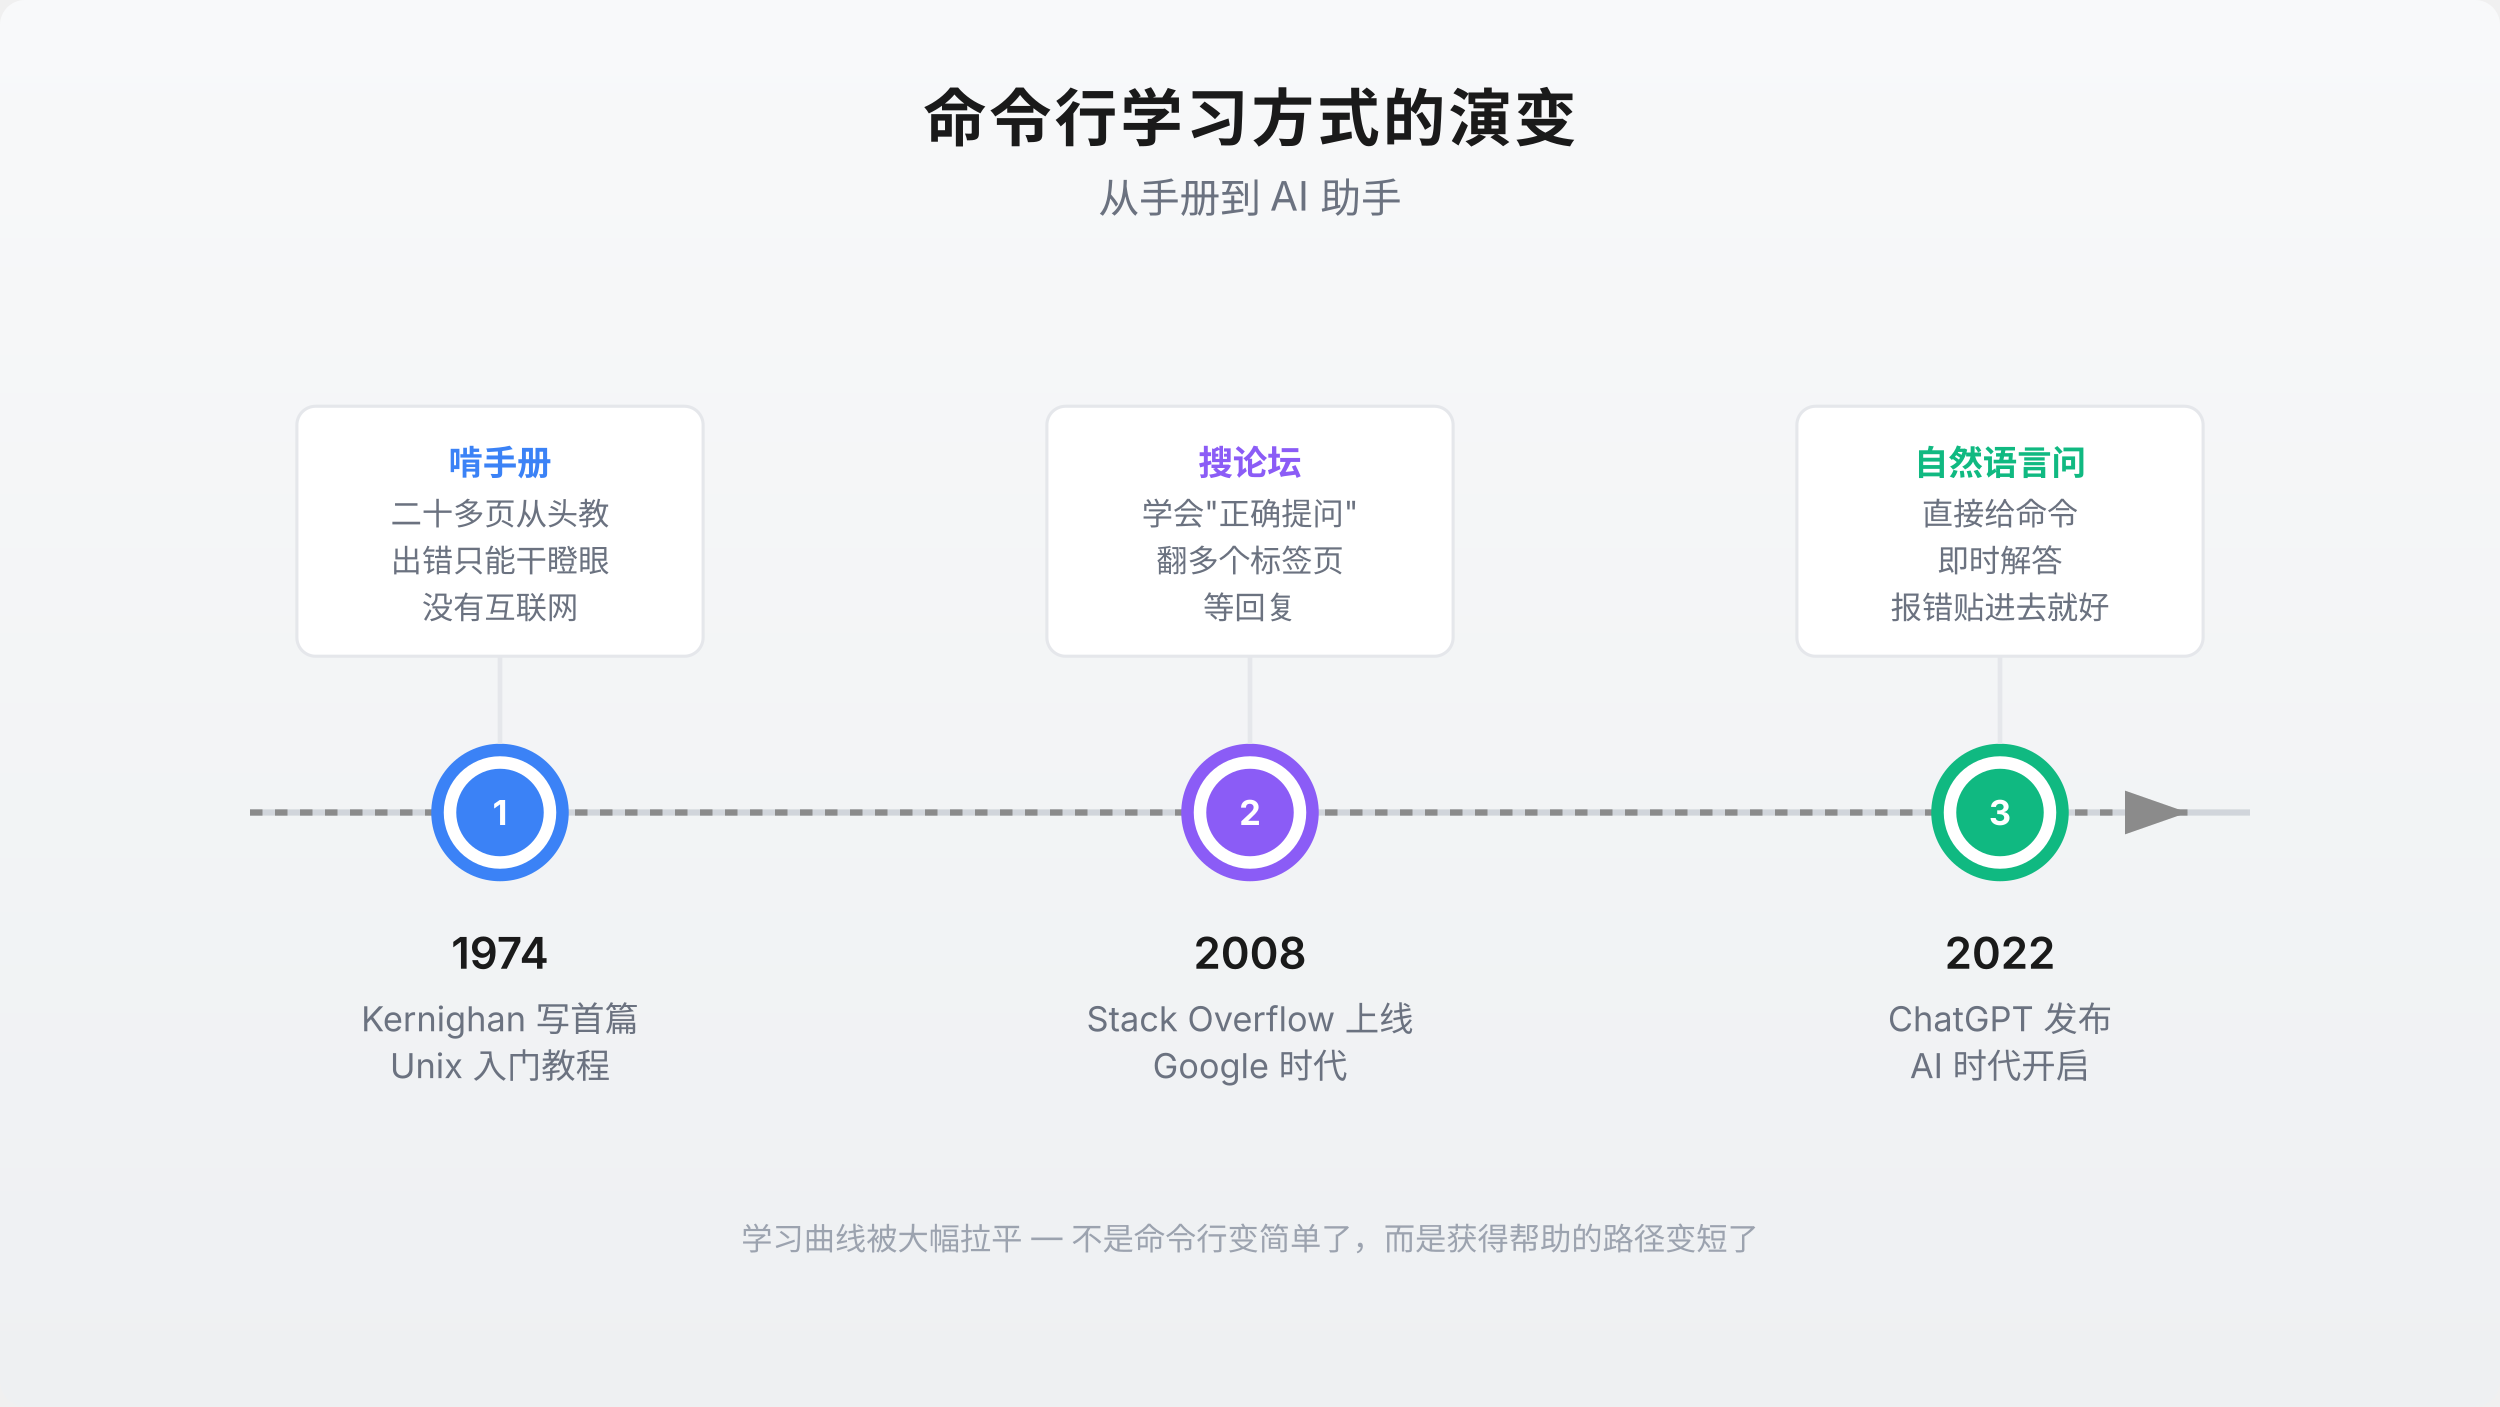
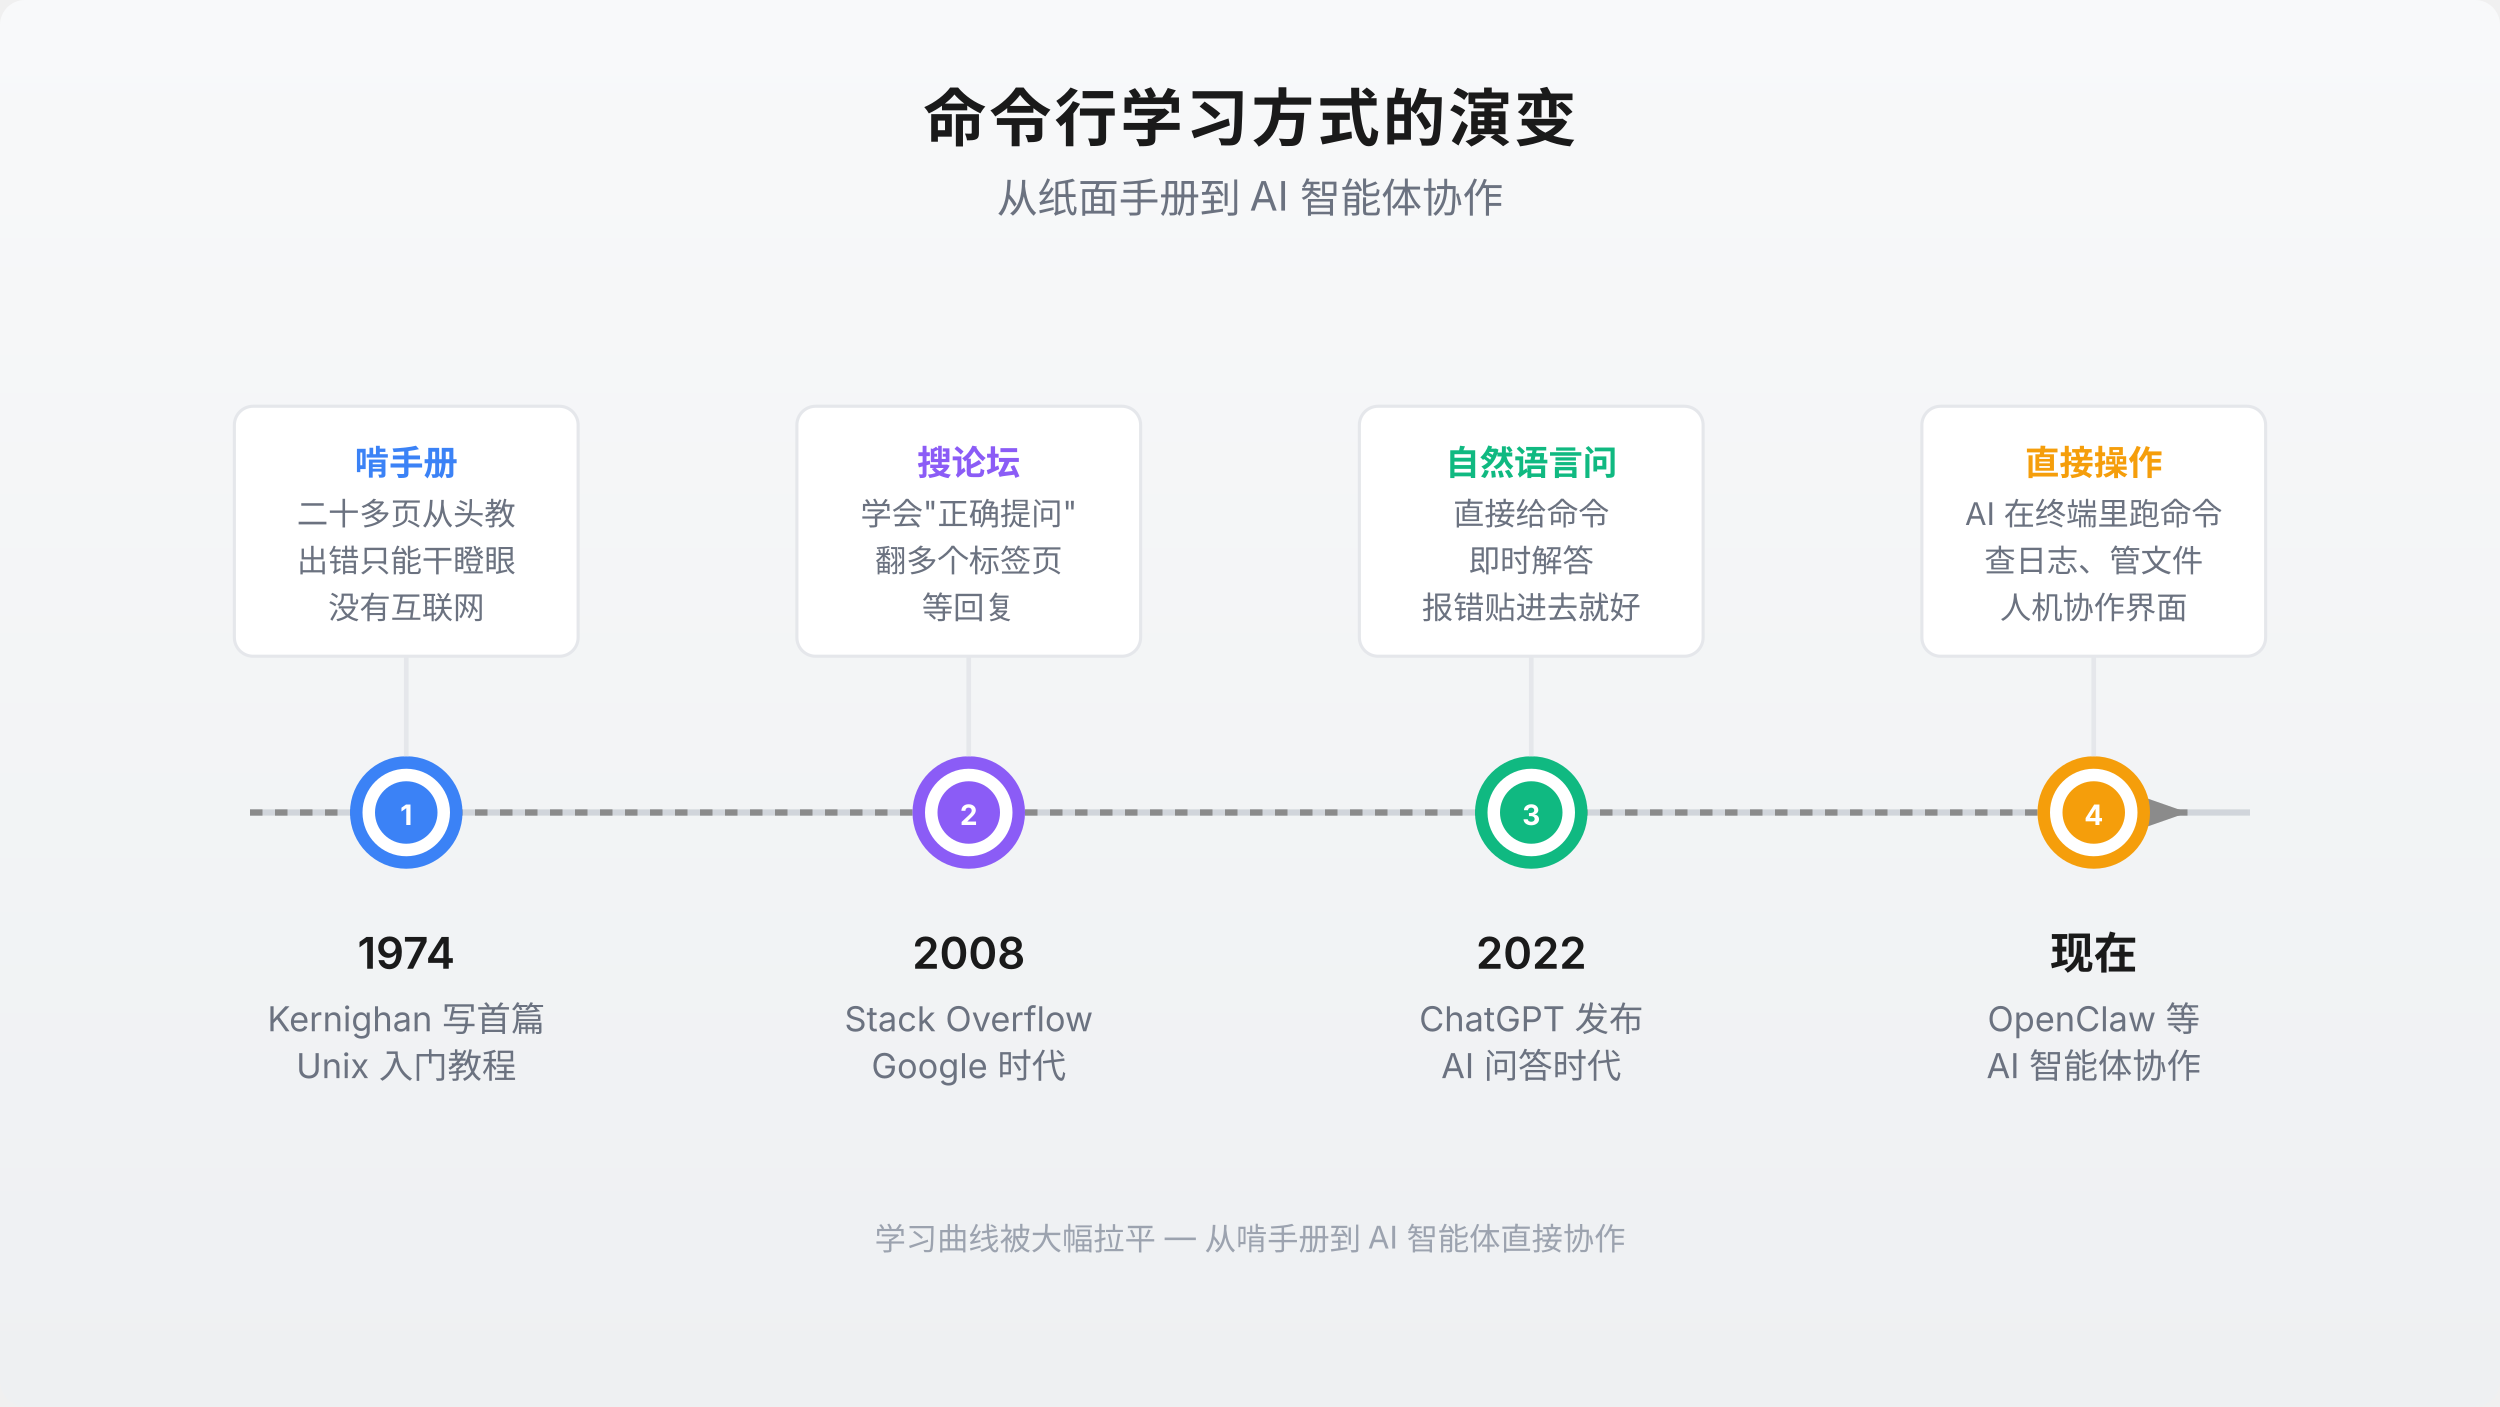
<svg xmlns="http://www.w3.org/2000/svg" viewBox="0 0 800 450" font-family="system-ui, -apple-system, sans-serif">
  <defs>
    <marker id="arrow" markerWidth="10" markerHeight="7" refX="10" refY="3.5" orient="auto">
      <polygon points="0 0, 10 3.5, 0 7" fill="#8B8B8B" />
    </marker>
    <linearGradient id="bg" x1="0" y1="0" x2="0" y2="1">
      <stop offset="0%" stop-color="#F8F9FA" />
      <stop offset="100%" stop-color="#EEF0F2" />
    </linearGradient>
  </defs>
  <rect width="800" height="450" fill="url(#bg)" rx="8" />
  <text x="400" y="45" text-anchor="middle" font-size="20" font-weight="700" fill="#1A1A1A" letter-spacing="1">命令行学习方式的演变</text>
-   <text x="400" y="68" text-anchor="middle" font-size="13" fill="#6B7280">从手册到 AI 助手</text>
+   <text x="400" y="68" text-anchor="middle" font-size="13" fill="#6B7280">从纸面手册到 AI 智能体协作</text>
  <line x1="80" y1="260" x2="720" y2="260" stroke="#D1D5DB" stroke-width="2" />
  <line x1="80" y1="260" x2="700" y2="260" stroke="#8B8B8B" stroke-width="2" stroke-dasharray="4,4" marker-end="url(#arrow)" />
-   <circle cx="160" cy="260" r="22" fill="#3B82F6" />
-   <circle cx="160" cy="260" r="18" fill="white" />
-   <circle cx="160" cy="260" r="14" fill="#3B82F6" />
-   <text x="160" y="264" text-anchor="middle" font-size="11" fill="white" font-weight="700">1</text>
-   <text x="160" y="310" text-anchor="middle" font-size="14" font-weight="600" fill="#1A1A1A">1974</text>
-   <text x="160" y="330" text-anchor="middle" font-size="11" fill="#6B7280">Kernighan 写首篇</text>
-   <text x="160" y="345" text-anchor="middle" font-size="11" fill="#6B7280">Unix 入门教程</text>
-   <rect x="95" y="130" width="130" height="80" rx="6" fill="white" stroke="#E5E7EB" stroke-width="1" />
-   <text x="160" y="152" text-anchor="middle" font-size="11" font-weight="600" fill="#3B82F6">啃手册</text>
-   <text x="160" y="168" text-anchor="middle" font-size="10" fill="#6B7280">二十多页从头教</text>
-   <text x="160" y="183" text-anchor="middle" font-size="10" fill="#6B7280">出错只能干瞪眼</text>
-   <text x="160" y="198" text-anchor="middle" font-size="10" fill="#6B7280">没有互联网</text>
-   <line x1="160" y1="210" x2="160" y2="238" stroke="#E5E7EB" stroke-width="1.5" />
-   <circle cx="400" cy="260" r="22" fill="#8B5CF6" />
-   <circle cx="400" cy="260" r="18" fill="white" />
-   <circle cx="400" cy="260" r="14" fill="#8B5CF6" />
-   <text x="400" y="264" text-anchor="middle" font-size="11" fill="white" font-weight="700">2</text>
-   <text x="400" y="310" text-anchor="middle" font-size="14" font-weight="600" fill="#1A1A1A">2008</text>
-   <text x="400" y="330" text-anchor="middle" font-size="11" fill="#6B7280">Stack Overflow 上线</text>
-   <text x="400" y="345" text-anchor="middle" font-size="11" fill="#6B7280">Google 时代</text>
-   <rect x="335" y="130" width="130" height="80" rx="6" fill="white" stroke="#E5E7EB" stroke-width="1" />
-   <text x="400" y="152" text-anchor="middle" font-size="11" font-weight="600" fill="#8B5CF6">搜论坛</text>
-   <text x="400" y="168" text-anchor="middle" font-size="10" fill="#6B7280">学会"正确提问"</text>
-   <text x="400" y="183" text-anchor="middle" font-size="10" fill="#6B7280">翻多个标签页</text>
-   <text x="400" y="198" text-anchor="middle" font-size="10" fill="#6B7280">等回复</text>
-   <line x1="400" y1="210" x2="400" y2="238" stroke="#E5E7EB" stroke-width="1.5" />
-   <circle cx="640" cy="260" r="22" fill="#10B981" />
-   <circle cx="640" cy="260" r="18" fill="white" />
-   <circle cx="640" cy="260" r="14" fill="#10B981" />
-   <text x="640" y="264" text-anchor="middle" font-size="11" fill="white" font-weight="700">3</text>
-   <text x="640" y="310" text-anchor="middle" font-size="14" font-weight="600" fill="#1A1A1A">2022</text>
-   <text x="640" y="330" text-anchor="middle" font-size="11" fill="#6B7280">ChatGPT 发布</text>
-   <text x="640" y="345" text-anchor="middle" font-size="11" fill="#6B7280">AI 时代开启</text>
-   <rect x="575" y="130" width="130" height="80" rx="6" fill="white" stroke="#E5E7EB" stroke-width="1" />
-   <text x="640" y="152" text-anchor="middle" font-size="11" font-weight="600" fill="#10B981">自然语言问</text>
-   <text x="640" y="168" text-anchor="middle" font-size="10" fill="#6B7280">直接给命令</text>
-   <text x="640" y="183" text-anchor="middle" font-size="10" fill="#6B7280">即时解答</text>
-   <text x="640" y="198" text-anchor="middle" font-size="10" fill="#6B7280">报错贴进去就好</text>
-   <line x1="640" y1="210" x2="640" y2="238" stroke="#E5E7EB" stroke-width="1.5" />
-   <text x="400" y="400" text-anchor="middle" font-size="10" fill="#9CA3AF">学习曲线被大幅拉平 — 不是命令行变简单了，而是获得帮助的路径变短了</text>
+   <circle cx="130" cy="260" r="18" fill="#3B82F6" />
+   <circle cx="130" cy="260" r="14" fill="white" />
+   <circle cx="130" cy="260" r="10" fill="#3B82F6" />
+   <text x="130" y="264" text-anchor="middle" font-size="9" fill="white" font-weight="700">1</text>
+   <text x="130" y="310" text-anchor="middle" font-size="14" font-weight="600" fill="#1A1A1A">1974</text>
+   <text x="130" y="330" text-anchor="middle" font-size="11" fill="#6B7280">Kernighan 写首篇</text>
+   <text x="130" y="345" text-anchor="middle" font-size="11" fill="#6B7280">Unix 入门教程</text>
+   <rect x="75" y="130" width="110" height="80" rx="6" fill="white" stroke="#E5E7EB" stroke-width="1" />
+   <text x="130" y="152" text-anchor="middle" font-size="11" font-weight="600" fill="#3B82F6">啃手册</text>
+   <text x="130" y="168" text-anchor="middle" font-size="10" fill="#6B7280">二十多页从头教</text>
+   <text x="130" y="183" text-anchor="middle" font-size="10" fill="#6B7280">出错只能干瞪眼</text>
+   <text x="130" y="198" text-anchor="middle" font-size="10" fill="#6B7280">没有互联网</text>
+   <line x1="130" y1="210" x2="130" y2="242" stroke="#E5E7EB" stroke-width="1.5" />
+   <circle cx="310" cy="260" r="18" fill="#8B5CF6" />
+   <circle cx="310" cy="260" r="14" fill="white" />
+   <circle cx="310" cy="260" r="10" fill="#8B5CF6" />
+   <text x="310" y="264" text-anchor="middle" font-size="9" fill="white" font-weight="700">2</text>
+   <text x="310" y="310" text-anchor="middle" font-size="14" font-weight="600" fill="#1A1A1A">2008</text>
+   <text x="310" y="330" text-anchor="middle" font-size="11" fill="#6B7280">Stack Overflow</text>
+   <text x="310" y="345" text-anchor="middle" font-size="11" fill="#6B7280">Google 时代</text>
+   <rect x="255" y="130" width="110" height="80" rx="6" fill="white" stroke="#E5E7EB" stroke-width="1" />
+   <text x="310" y="152" text-anchor="middle" font-size="11" font-weight="600" fill="#8B5CF6">搜论坛</text>
+   <text x="310" y="168" text-anchor="middle" font-size="10" fill="#6B7280">学会"正确提问"</text>
+   <text x="310" y="183" text-anchor="middle" font-size="10" fill="#6B7280">翻多个标签页</text>
+   <text x="310" y="198" text-anchor="middle" font-size="10" fill="#6B7280">等回复</text>
+   <line x1="310" y1="210" x2="310" y2="242" stroke="#E5E7EB" stroke-width="1.5" />
+   <circle cx="490" cy="260" r="18" fill="#10B981" />
+   <circle cx="490" cy="260" r="14" fill="white" />
+   <circle cx="490" cy="260" r="10" fill="#10B981" />
+   <text x="490" y="264" text-anchor="middle" font-size="9" fill="white" font-weight="700">3</text>
+   <text x="490" y="310" text-anchor="middle" font-size="14" font-weight="600" fill="#1A1A1A">2022</text>
+   <text x="490" y="330" text-anchor="middle" font-size="11" fill="#6B7280">ChatGPT 发布</text>
+   <text x="490" y="345" text-anchor="middle" font-size="11" fill="#6B7280">AI 问答时代</text>
+   <rect x="435" y="130" width="110" height="80" rx="6" fill="white" stroke="#E5E7EB" stroke-width="1" />
+   <text x="490" y="152" text-anchor="middle" font-size="11" font-weight="600" fill="#10B981">自然语言问</text>
+   <text x="490" y="168" text-anchor="middle" font-size="10" fill="#6B7280">直接给命令</text>
+   <text x="490" y="183" text-anchor="middle" font-size="10" fill="#6B7280">即时解答</text>
+   <text x="490" y="198" text-anchor="middle" font-size="10" fill="#6B7280">报错贴进去就好</text>
+   <line x1="490" y1="210" x2="490" y2="242" stroke="#E5E7EB" stroke-width="1.5" />
+   <circle cx="670" cy="260" r="18" fill="#F59E0B" />
+   <circle cx="670" cy="260" r="14" fill="white" />
+   <circle cx="670" cy="260" r="10" fill="#F59E0B" />
+   <text x="670" y="264" text-anchor="middle" font-size="9" fill="white" font-weight="700">4</text>
+   <text x="670" y="310" text-anchor="middle" font-size="14" font-weight="600" fill="#1A1A1A">现在</text>
+   <text x="670" y="330" text-anchor="middle" font-size="11" fill="#6B7280">OpenClaw 等</text>
+   <text x="670" y="345" text-anchor="middle" font-size="11" fill="#6B7280">AI 智能体协作</text>
+   <rect x="615" y="130" width="110" height="80" rx="6" fill="white" stroke="#E5E7EB" stroke-width="1" />
+   <text x="670" y="152" text-anchor="middle" font-size="11" font-weight="600" fill="#F59E0B">直接操作</text>
+   <text x="670" y="168" text-anchor="middle" font-size="10" fill="#6B7280">AI 在终端里跑命令</text>
+   <text x="670" y="183" text-anchor="middle" font-size="10" fill="#6B7280">查日志、管文件</text>
+   <text x="670" y="198" text-anchor="middle" font-size="10" fill="#6B7280">人机协作界面</text>
+   <line x1="670" y1="210" x2="670" y2="242" stroke="#E5E7EB" stroke-width="1.5" />
+   <text x="400" y="400" text-anchor="middle" font-size="10" fill="#9CA3AF">学习曲线被大幅拉平 — 从啃手册到 AI 智能体直接协作</text>
</svg>
